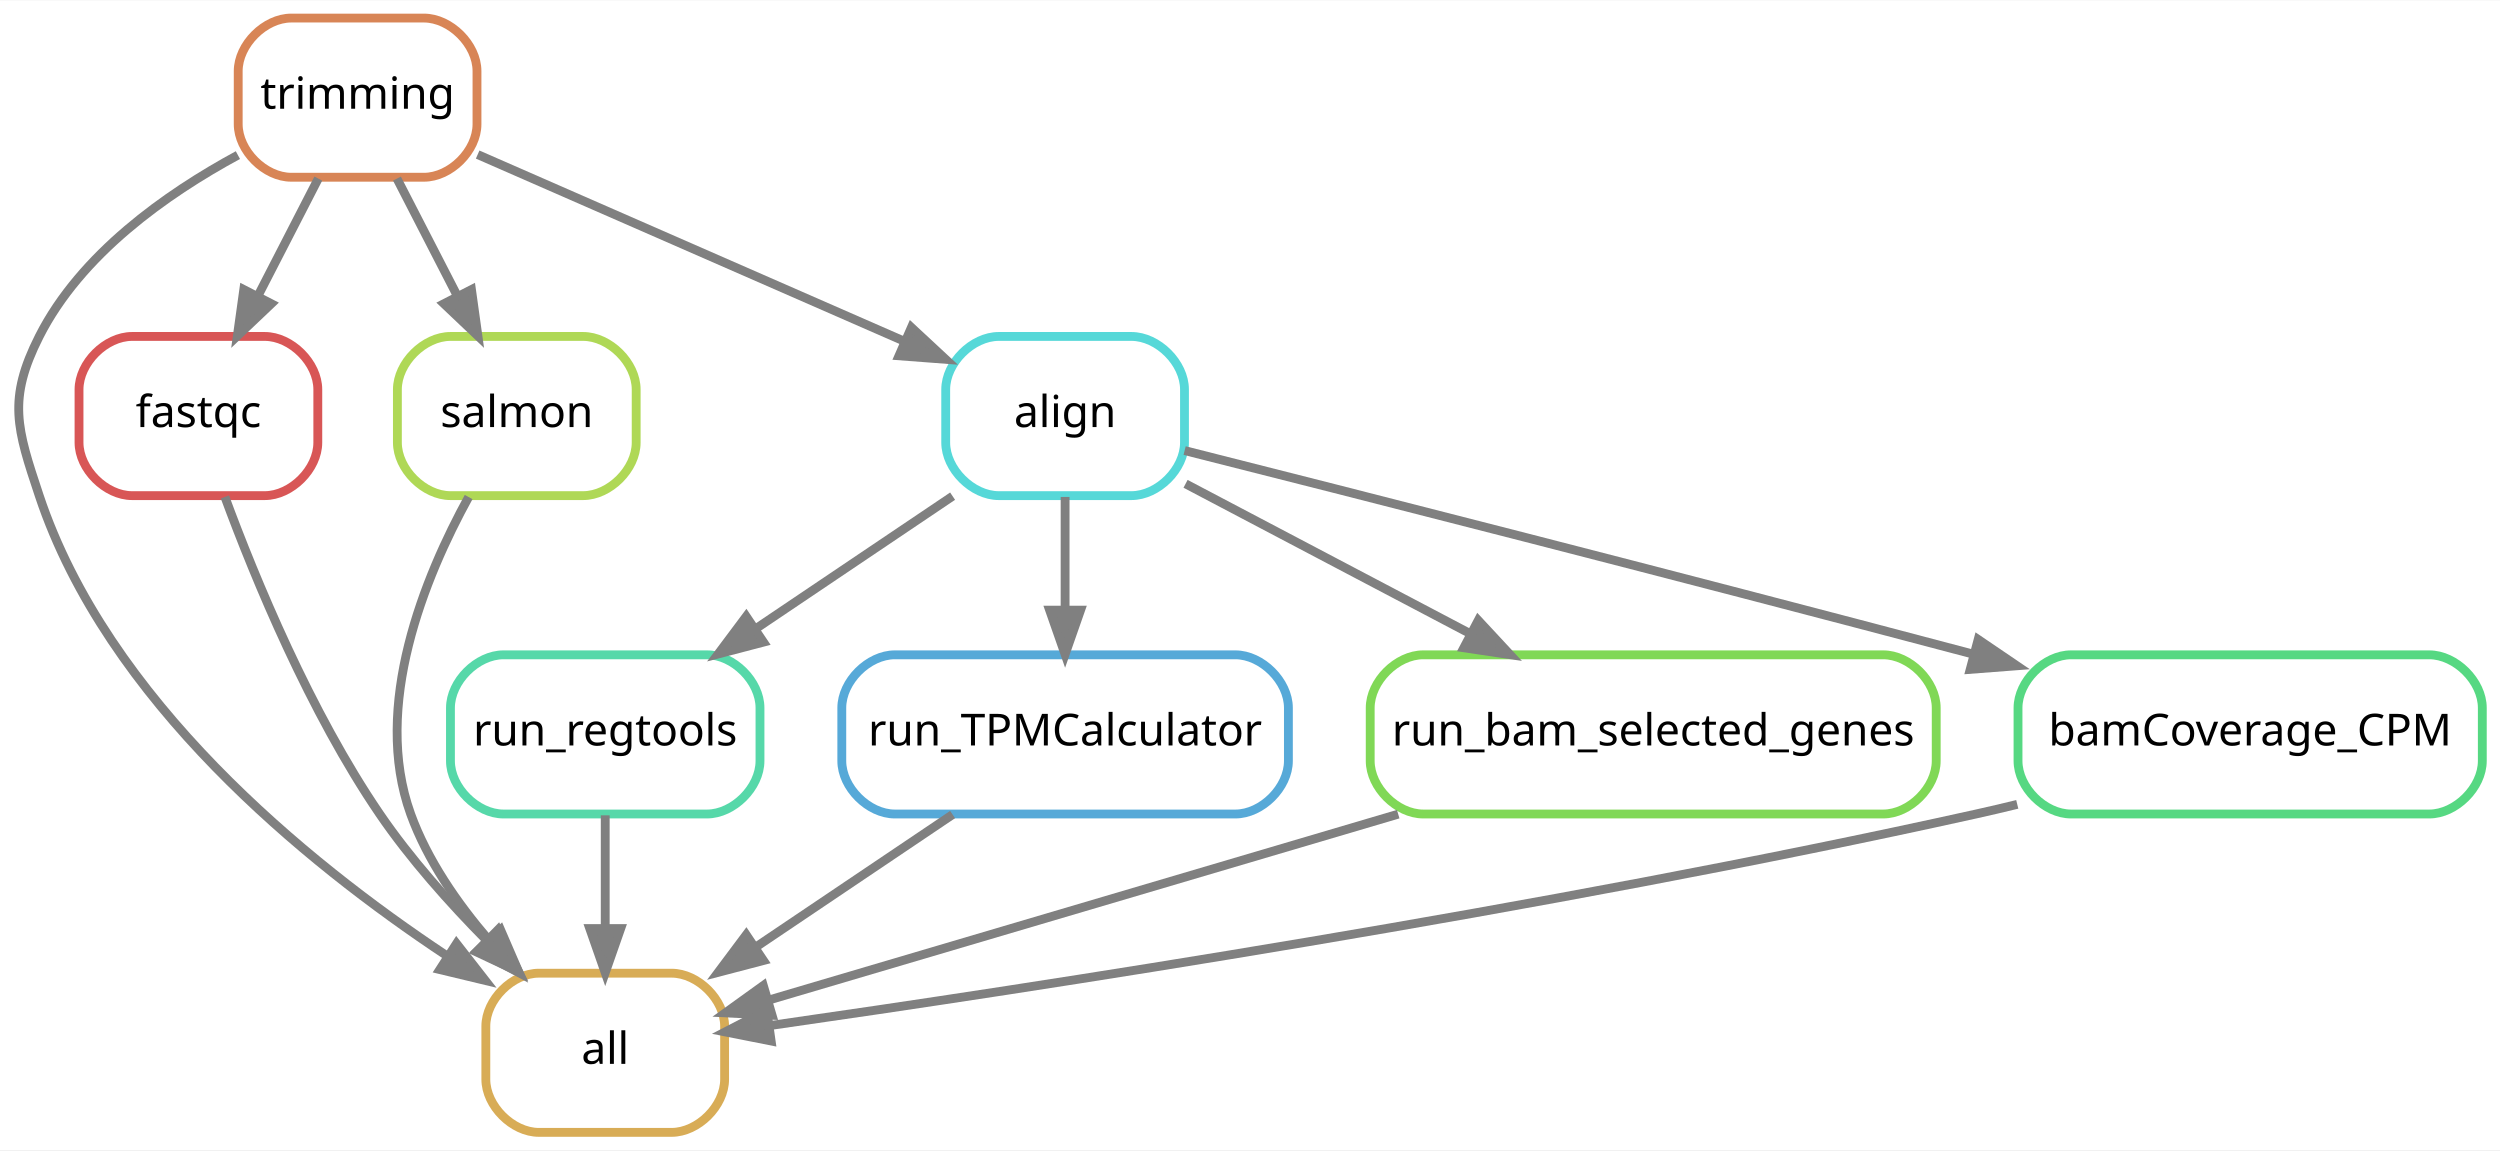
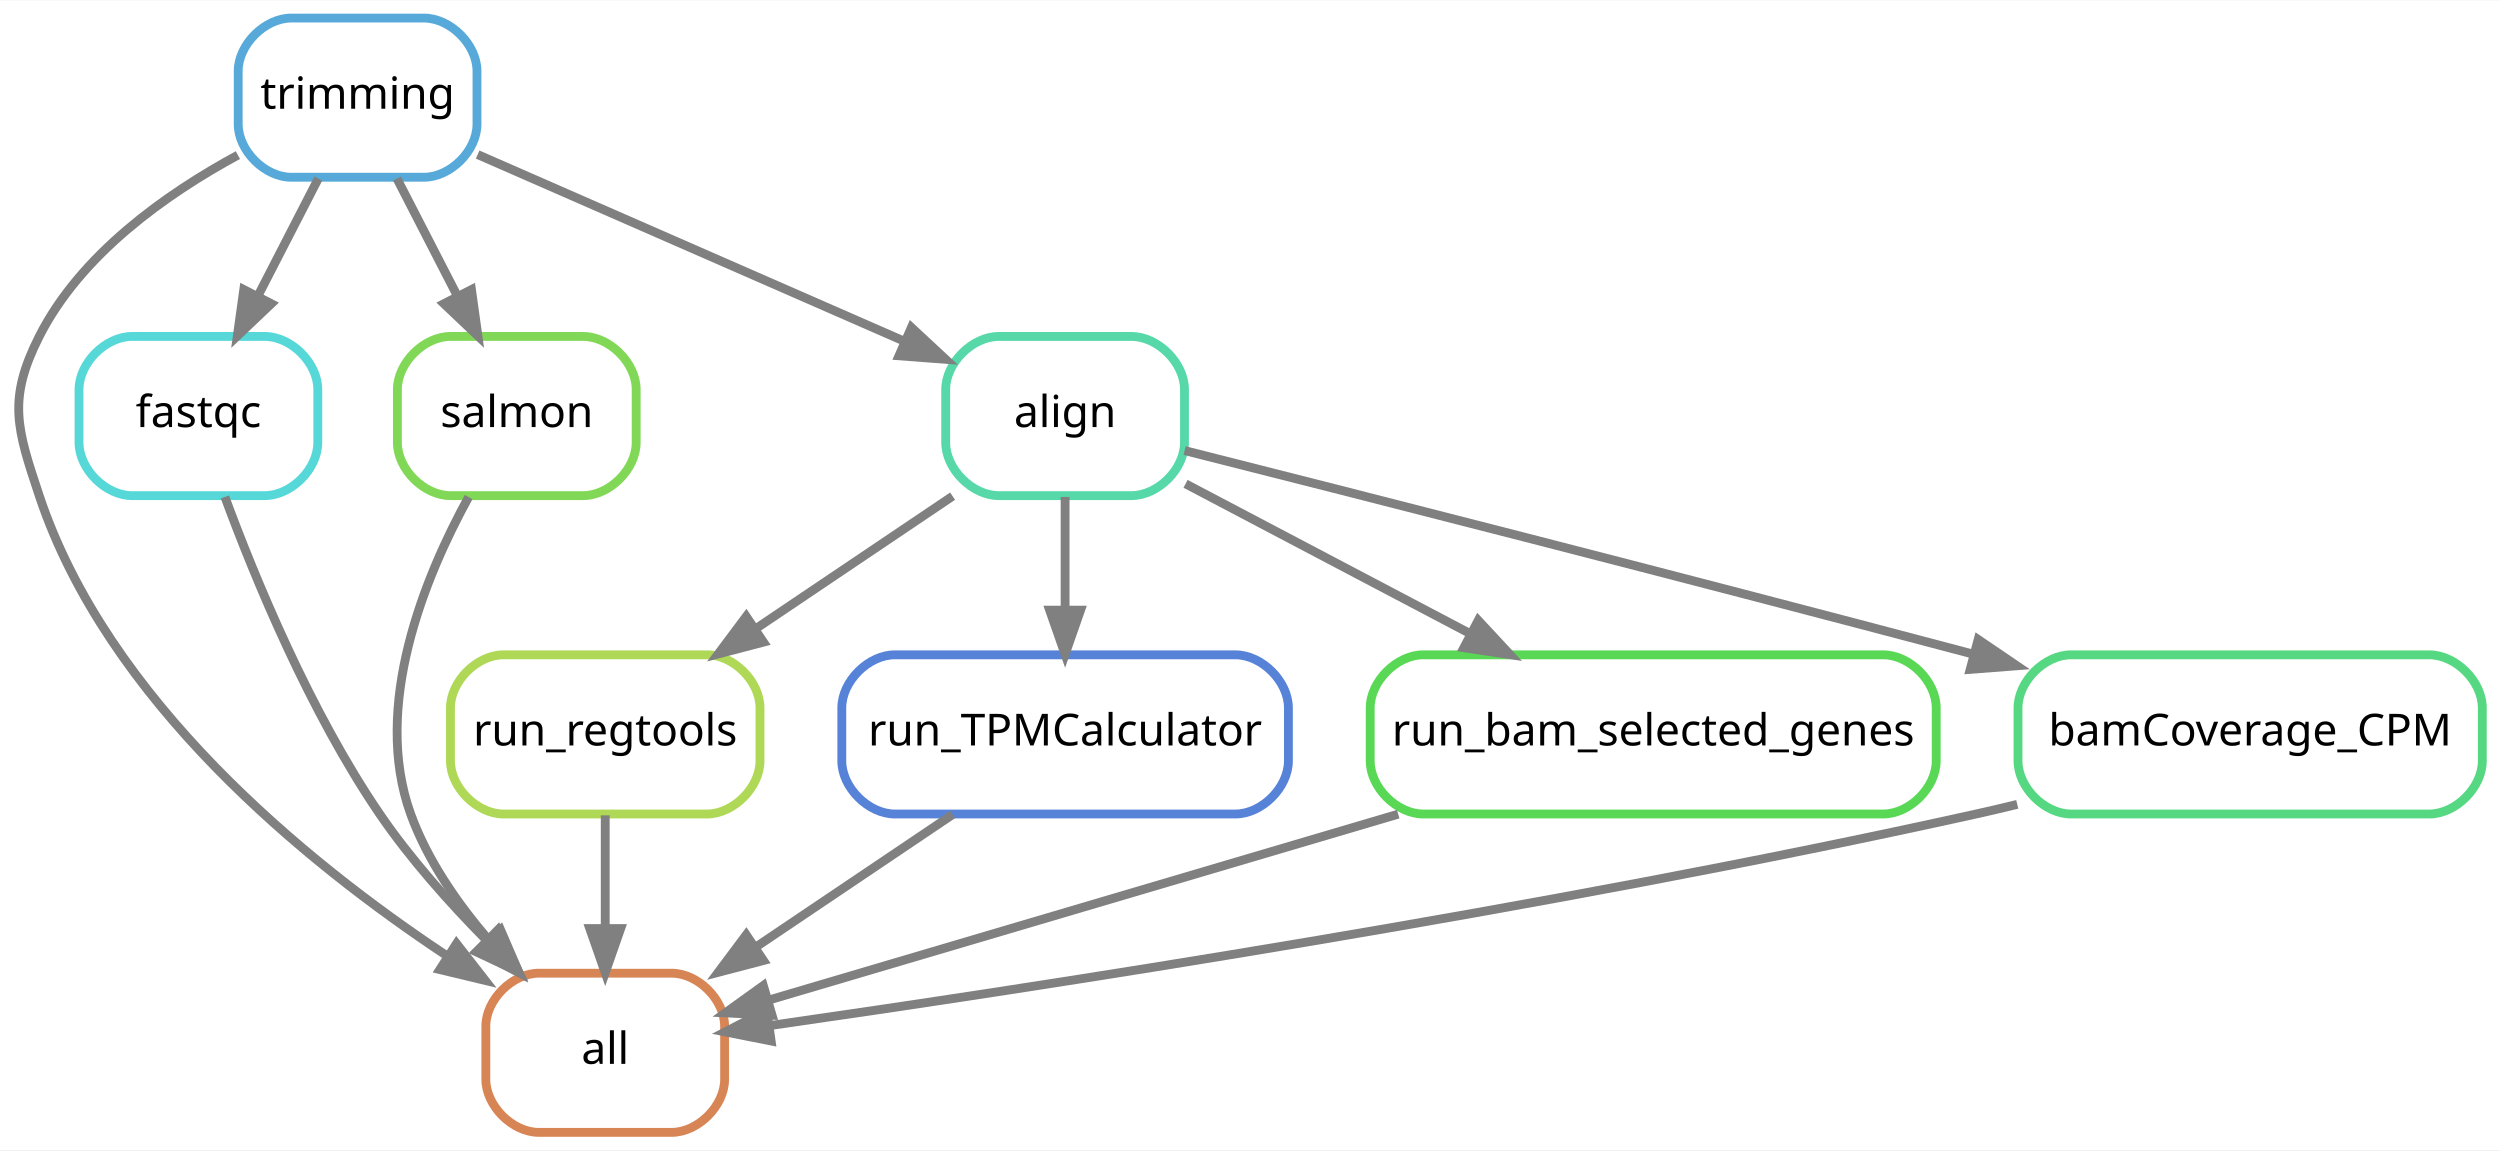
<svg xmlns="http://www.w3.org/2000/svg" width="565pt" height="260pt" viewBox="0.00 0.00 565.37 260.00">
  <g id="graph0" class="graph" transform="scale(1 1) rotate(0) translate(4 256)">
    <polygon fill="white" stroke="transparent" points="-4,4 -4,-256 561.37,-256 561.37,4 -4,4" />
    <g id="node1" class="node">
-       <path fill="none" stroke="#d8ac56" stroke-width="2" d="M147.87,-36C147.87,-36 117.87,-36 117.87,-36 111.87,-36 105.87,-30 105.87,-24 105.87,-24 105.87,-12 105.87,-12 105.87,-6 111.87,0 117.87,0 117.87,0 147.87,0 147.87,0 153.87,0 159.87,-6 159.87,-12 159.87,-12 159.87,-24 159.87,-24 159.87,-30 153.87,-36 147.87,-36" />
+       <path fill="none" stroke="#d88556" stroke-width="2" d="M147.87,-36C147.87,-36 117.87,-36 117.87,-36 111.87,-36 105.87,-30 105.87,-24 105.87,-24 105.87,-12 105.87,-12 105.87,-6 111.87,0 117.87,0 117.87,0 147.87,0 147.87,0 153.87,0 159.87,-6 159.87,-12 159.87,-12 159.87,-24 159.87,-24 159.87,-30 153.87,-36 147.87,-36" />
      <text text-anchor="middle" x="132.87" y="-15.5" font-family="sans" font-size="10.00">all</text>
    </g>
    <g id="node2" class="node">
-       <path fill="none" stroke="#d88556" stroke-width="2" d="M91.87,-252C91.87,-252 61.87,-252 61.87,-252 55.87,-252 49.87,-246 49.87,-240 49.87,-240 49.87,-228 49.87,-228 49.87,-222 55.87,-216 61.87,-216 61.87,-216 91.87,-216 91.87,-216 97.87,-216 103.87,-222 103.87,-228 103.87,-228 103.87,-240 103.87,-240 103.87,-246 97.87,-252 91.87,-252" />
+       <path fill="none" stroke="#56a9d8" stroke-width="2" d="M91.87,-252C91.87,-252 61.87,-252 61.87,-252 55.87,-252 49.87,-246 49.87,-240 49.87,-240 49.87,-228 49.87,-228 49.87,-222 55.87,-216 61.87,-216 61.87,-216 91.87,-216 91.87,-216 97.87,-216 103.87,-222 103.87,-228 103.87,-228 103.87,-240 103.87,-240 103.87,-246 97.87,-252 91.87,-252" />
      <text text-anchor="middle" x="76.87" y="-231.5" font-family="sans" font-size="10.00">trimming</text>
    </g>
-     <g id="edge2" class="edge">
+     <g id="edge6" class="edge">
      <path fill="none" stroke="grey" stroke-width="2" d="M49.8,-221.01C33.55,-212.21 14.26,-198.56 4.87,-180 -2.34,-165.72 -0.19,-159.18 4.87,-144 20.27,-97.81 64.81,-61.32 97.02,-39.96" />
      <polygon fill="grey" stroke="grey" stroke-width="2" points="99.24,-42.7 105.75,-34.35 95.45,-36.82 99.24,-42.7" />
    </g>
    <g id="node3" class="node">
-       <path fill="none" stroke="#d85656" stroke-width="2" d="M55.87,-180C55.87,-180 25.87,-180 25.87,-180 19.87,-180 13.87,-174 13.87,-168 13.87,-168 13.87,-156 13.87,-156 13.87,-150 19.87,-144 25.87,-144 25.87,-144 55.87,-144 55.87,-144 61.87,-144 67.87,-150 67.87,-156 67.87,-156 67.87,-168 67.87,-168 67.87,-174 61.87,-180 55.87,-180" />
+       <path fill="none" stroke="#56d8d8" stroke-width="2" d="M55.87,-180C55.87,-180 25.87,-180 25.87,-180 19.87,-180 13.87,-174 13.87,-168 13.87,-168 13.87,-156 13.87,-156 13.87,-150 19.87,-144 25.87,-144 25.87,-144 55.87,-144 55.87,-144 61.87,-144 67.87,-150 67.87,-156 67.87,-156 67.87,-168 67.87,-168 67.87,-174 61.87,-180 55.87,-180" />
      <text text-anchor="middle" x="40.87" y="-159.5" font-family="sans" font-size="10.00">fastqc</text>
    </g>
    <g id="edge8" class="edge">
      <path fill="none" stroke="grey" stroke-width="2" d="M67.98,-215.7C63.88,-207.73 58.93,-198.1 54.38,-189.26" />
      <polygon fill="grey" stroke="grey" stroke-width="2" points="57.36,-187.4 49.67,-180.1 51.13,-190.6 57.36,-187.4" />
    </g>
    <g id="node4" class="node">
-       <path fill="none" stroke="#afd856" stroke-width="2" d="M127.87,-180C127.87,-180 97.87,-180 97.87,-180 91.87,-180 85.87,-174 85.87,-168 85.87,-168 85.87,-156 85.87,-156 85.87,-150 91.87,-144 97.87,-144 97.87,-144 127.87,-144 127.87,-144 133.87,-144 139.87,-150 139.87,-156 139.87,-156 139.87,-168 139.87,-168 139.87,-174 133.87,-180 127.87,-180" />
+       <path fill="none" stroke="#80d856" stroke-width="2" d="M127.87,-180C127.87,-180 97.87,-180 97.87,-180 91.87,-180 85.87,-174 85.87,-168 85.87,-168 85.87,-156 85.87,-156 85.87,-150 91.87,-144 97.87,-144 97.87,-144 127.87,-144 127.87,-144 133.87,-144 139.87,-150 139.87,-156 139.87,-156 139.87,-168 139.87,-168 139.87,-174 133.87,-180 127.87,-180" />
      <text text-anchor="middle" x="112.87" y="-159.5" font-family="sans" font-size="10.00">salmon</text>
    </g>
    <g id="edge9" class="edge">
      <path fill="none" stroke="grey" stroke-width="2" d="M85.77,-215.7C89.87,-207.73 94.82,-198.1 99.37,-189.26" />
      <polygon fill="grey" stroke="grey" stroke-width="2" points="102.62,-190.6 104.08,-180.1 96.39,-187.4 102.62,-190.6" />
    </g>
    <g id="node6" class="node">
-       <path fill="none" stroke="#56d8d8" stroke-width="2" d="M251.87,-180C251.87,-180 221.87,-180 221.87,-180 215.87,-180 209.87,-174 209.87,-168 209.87,-168 209.87,-156 209.87,-156 209.87,-150 215.87,-144 221.87,-144 221.87,-144 251.87,-144 251.87,-144 257.87,-144 263.87,-150 263.87,-156 263.87,-156 263.87,-168 263.87,-168 263.87,-174 257.87,-180 251.87,-180" />
+       <path fill="none" stroke="#56d8a9" stroke-width="2" d="M251.87,-180C251.87,-180 221.87,-180 221.87,-180 215.87,-180 209.87,-174 209.87,-168 209.87,-168 209.87,-156 209.87,-156 209.87,-150 215.87,-144 221.87,-144 221.87,-144 251.87,-144 251.87,-144 257.87,-144 263.87,-150 263.87,-156 263.87,-156 263.87,-168 263.87,-168 263.87,-174 257.87,-180 251.87,-180" />
      <text text-anchor="middle" x="236.87" y="-159.5" font-family="sans" font-size="10.00">align</text>
    </g>
    <g id="edge11" class="edge">
      <path fill="none" stroke="grey" stroke-width="2" d="M104.02,-221.13C130.53,-209.53 171.07,-191.79 200.39,-178.96" />
      <polygon fill="grey" stroke="grey" stroke-width="2" points="202.11,-182.03 209.87,-174.82 199.3,-175.62 202.11,-182.03" />
    </g>
-     <g id="edge1" class="edge">
+     <g id="edge5" class="edge">
      <path fill="none" stroke="grey" stroke-width="2" d="M46.86,-143.71C53.74,-125.09 66.15,-95.04 81.87,-72 88.78,-61.88 97.67,-51.91 106.09,-43.39" />
      <polygon fill="grey" stroke="grey" stroke-width="2" points="108.61,-45.81 113.3,-36.31 103.71,-40.82 108.61,-45.81" />
    </g>
-     <g id="edge3" class="edge">
+     <g id="edge2" class="edge">
      <path fill="none" stroke="grey" stroke-width="2" d="M101.98,-143.68C92.02,-125.55 80.07,-96.39 88.87,-72 92.63,-61.6 99.41,-51.8 106.54,-43.52" />
      <polygon fill="grey" stroke="grey" stroke-width="2" points="109.2,-45.81 113.4,-36.08 104.05,-41.06 109.2,-45.81" />
    </g>
    <g id="node5" class="node">
-       <path fill="none" stroke="#56d8a9" stroke-width="2" d="M155.87,-108C155.87,-108 109.87,-108 109.87,-108 103.87,-108 97.87,-102 97.87,-96 97.87,-96 97.87,-84 97.87,-84 97.87,-78 103.87,-72 109.87,-72 109.87,-72 155.87,-72 155.87,-72 161.87,-72 167.87,-78 167.87,-84 167.87,-84 167.87,-96 167.87,-96 167.87,-102 161.87,-108 155.87,-108" />
+       <path fill="none" stroke="#afd856" stroke-width="2" d="M155.87,-108C155.87,-108 109.87,-108 109.87,-108 103.87,-108 97.87,-102 97.87,-96 97.87,-96 97.87,-84 97.87,-84 97.87,-78 103.87,-72 109.87,-72 109.87,-72 155.87,-72 155.87,-72 161.87,-72 167.87,-78 167.87,-84 167.87,-84 167.87,-96 167.87,-96 167.87,-102 161.87,-108 155.87,-108" />
      <text text-anchor="middle" x="132.87" y="-87.5" font-family="sans" font-size="10.00">run_regtools</text>
    </g>
-     <g id="edge5" class="edge">
+     <g id="edge1" class="edge">
      <path fill="none" stroke="grey" stroke-width="2" d="M132.87,-71.7C132.87,-63.98 132.87,-54.71 132.87,-46.11" />
      <polygon fill="grey" stroke="grey" stroke-width="2" points="136.37,-46.1 132.87,-36.1 129.37,-46.1 136.37,-46.1" />
    </g>
    <g id="edge10" class="edge">
      <path fill="none" stroke="grey" stroke-width="2" d="M211.43,-143.88C198.09,-134.89 181.55,-123.76 167.1,-114.03" />
      <polygon fill="grey" stroke="grey" stroke-width="2" points="168.66,-110.87 158.41,-108.19 164.76,-116.68 168.66,-110.87" />
    </g>
    <g id="node7" class="node">
-       <path fill="none" stroke="#56a9d8" stroke-width="2" d="M275.37,-108C275.37,-108 198.37,-108 198.37,-108 192.37,-108 186.37,-102 186.37,-96 186.37,-96 186.37,-84 186.37,-84 186.37,-78 192.37,-72 198.37,-72 198.37,-72 275.37,-72 275.37,-72 281.37,-72 287.37,-78 287.37,-84 287.37,-84 287.37,-96 287.37,-96 287.37,-102 281.37,-108 275.37,-108" />
+       <path fill="none" stroke="#5682d8" stroke-width="2" d="M275.37,-108C275.37,-108 198.37,-108 198.37,-108 192.37,-108 186.37,-102 186.37,-96 186.37,-96 186.37,-84 186.37,-84 186.37,-78 192.37,-72 198.37,-72 198.37,-72 275.37,-72 275.37,-72 281.37,-72 287.37,-78 287.37,-84 287.37,-84 287.37,-96 287.37,-96 287.37,-102 281.37,-108 275.37,-108" />
      <text text-anchor="middle" x="236.87" y="-87.5" font-family="sans" font-size="10.00">run_TPMCalculator</text>
    </g>
    <g id="edge12" class="edge">
      <path fill="none" stroke="grey" stroke-width="2" d="M236.87,-143.7C236.87,-135.98 236.87,-126.71 236.87,-118.11" />
      <polygon fill="grey" stroke="grey" stroke-width="2" points="240.37,-118.1 236.87,-108.1 233.37,-118.1 240.37,-118.1" />
    </g>
    <g id="node8" class="node">
-       <path fill="none" stroke="#80d856" stroke-width="2" d="M421.87,-108C421.87,-108 317.87,-108 317.87,-108 311.87,-108 305.87,-102 305.87,-96 305.87,-96 305.87,-84 305.87,-84 305.87,-78 311.87,-72 317.87,-72 317.87,-72 421.87,-72 421.87,-72 427.87,-72 433.87,-78 433.87,-84 433.87,-84 433.87,-96 433.87,-96 433.87,-102 427.87,-108 421.87,-108" />
+       <path fill="none" stroke="#59d856" stroke-width="2" d="M421.87,-108C421.87,-108 317.87,-108 317.87,-108 311.87,-108 305.87,-102 305.87,-96 305.87,-96 305.87,-84 305.87,-84 305.87,-78 311.87,-72 317.87,-72 317.87,-72 421.87,-72 421.87,-72 427.87,-72 433.87,-78 433.87,-84 433.87,-84 433.87,-96 433.87,-96 433.87,-102 427.87,-108 421.87,-108" />
      <text text-anchor="middle" x="369.87" y="-87.5" font-family="sans" font-size="10.00">run_bam_selected_genes</text>
    </g>
    <g id="edge13" class="edge">
      <path fill="none" stroke="grey" stroke-width="2" d="M264.11,-146.67C282.65,-136.91 307.52,-123.82 328.49,-112.78" />
      <polygon fill="grey" stroke="grey" stroke-width="2" points="330.3,-115.79 337.51,-108.03 327.04,-109.59 330.3,-115.79" />
    </g>
    <g id="node9" class="node">
      <path fill="none" stroke="#56d882" stroke-width="2" d="M545.37,-108C545.37,-108 464.37,-108 464.37,-108 458.37,-108 452.37,-102 452.37,-96 452.37,-96 452.37,-84 452.37,-84 452.37,-78 458.37,-72 464.37,-72 464.37,-72 545.37,-72 545.37,-72 551.37,-72 557.37,-78 557.37,-84 557.37,-84 557.37,-96 557.37,-96 557.37,-102 551.37,-108 545.37,-108" />
      <text text-anchor="middle" x="504.87" y="-87.5" font-family="sans" font-size="10.00">bamCoverage_CPM</text>
    </g>
    <g id="edge14" class="edge">
      <path fill="none" stroke="grey" stroke-width="2" d="M263.9,-154.19C301.54,-144.68 372.1,-126.73 442.23,-108.15" />
      <polygon fill="grey" stroke="grey" stroke-width="2" points="443.36,-111.47 452.12,-105.52 441.56,-104.71 443.36,-111.47" />
    </g>
    <g id="edge7" class="edge">
      <path fill="none" stroke="grey" stroke-width="2" d="M211.43,-71.88C198.09,-62.89 181.55,-51.76 167.1,-42.03" />
      <polygon fill="grey" stroke="grey" stroke-width="2" points="168.66,-38.87 158.41,-36.19 164.76,-44.68 168.66,-38.87" />
    </g>
-     <g id="edge4" class="edge">
+     <g id="edge3" class="edge">
      <path fill="none" stroke="grey" stroke-width="2" d="M312.2,-71.97C267.8,-58.85 207.77,-41.12 169.68,-29.87" />
      <polygon fill="grey" stroke="grey" stroke-width="2" points="170.6,-26.49 160.02,-27.02 168.62,-33.21 170.6,-26.49" />
    </g>
-     <g id="edge6" class="edge">
+     <g id="edge4" class="edge">
      <path fill="none" stroke="grey" stroke-width="2" d="M452.2,-74.18C449.05,-73.41 445.93,-72.68 442.87,-72 345.28,-50.33 228.7,-32.55 170.23,-24.17" />
      <polygon fill="grey" stroke="grey" stroke-width="2" points="170.39,-20.66 160,-22.72 169.41,-27.59 170.39,-20.66" />
    </g>
  </g>
</svg>
